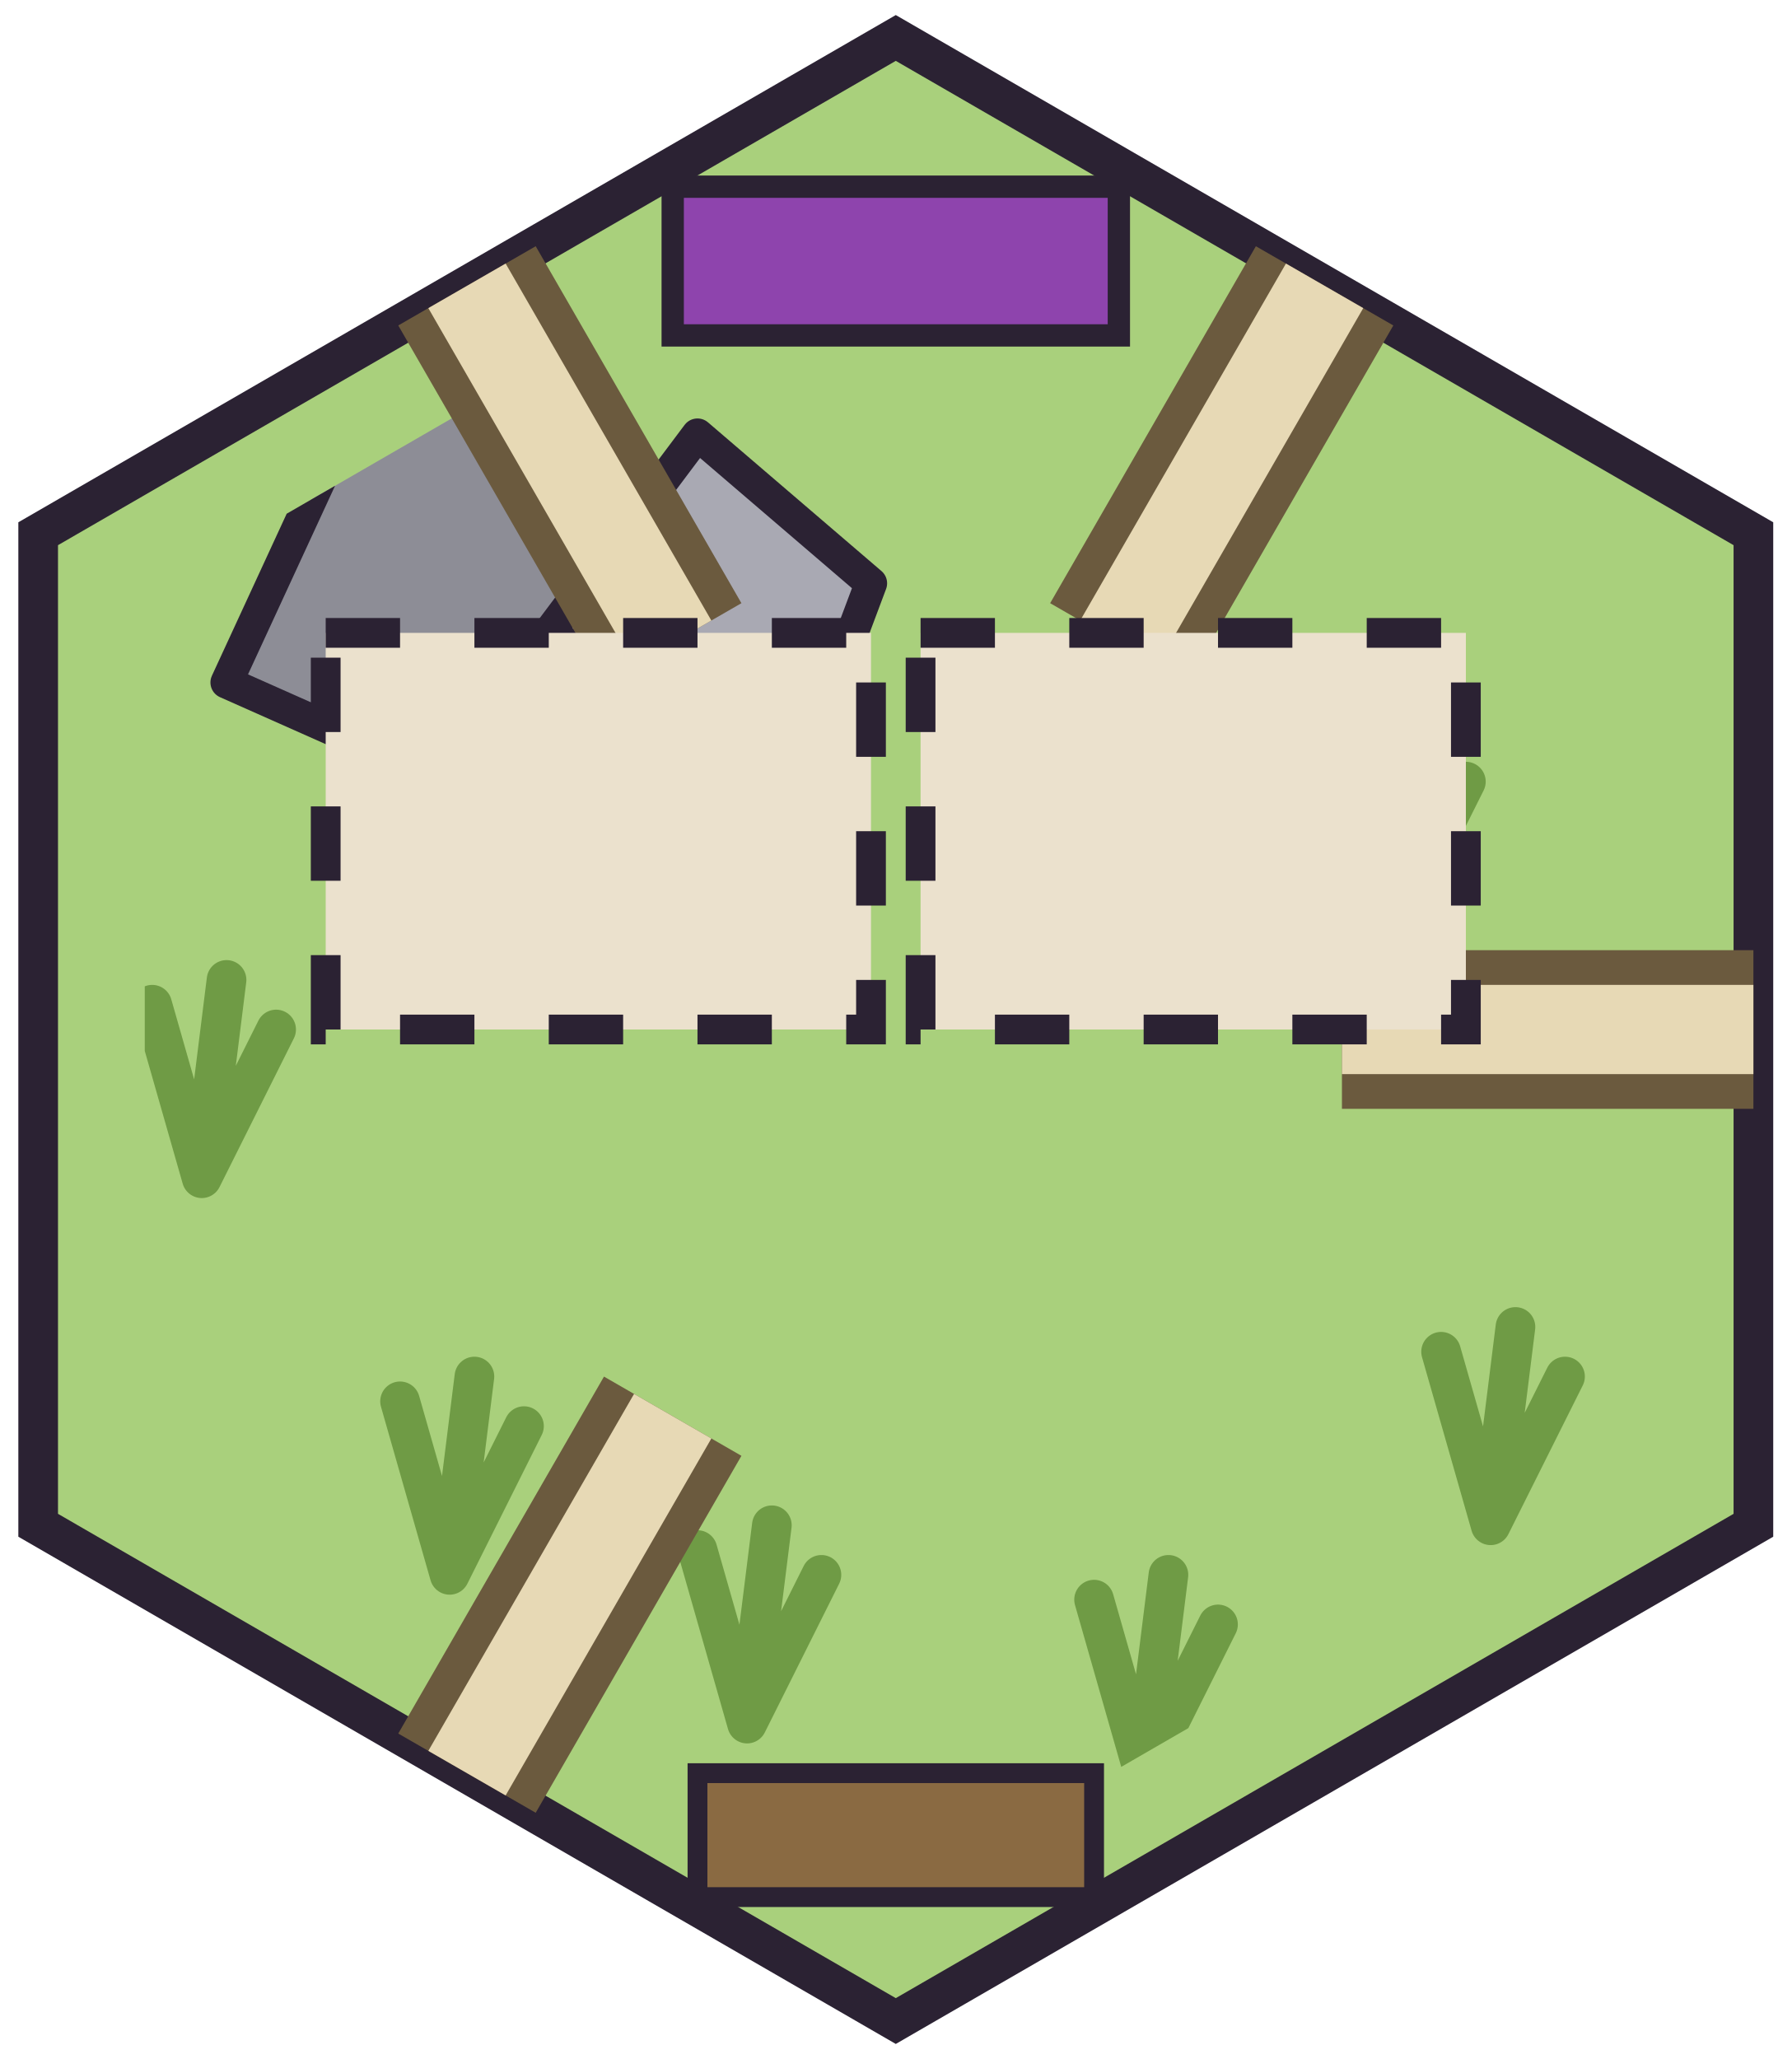
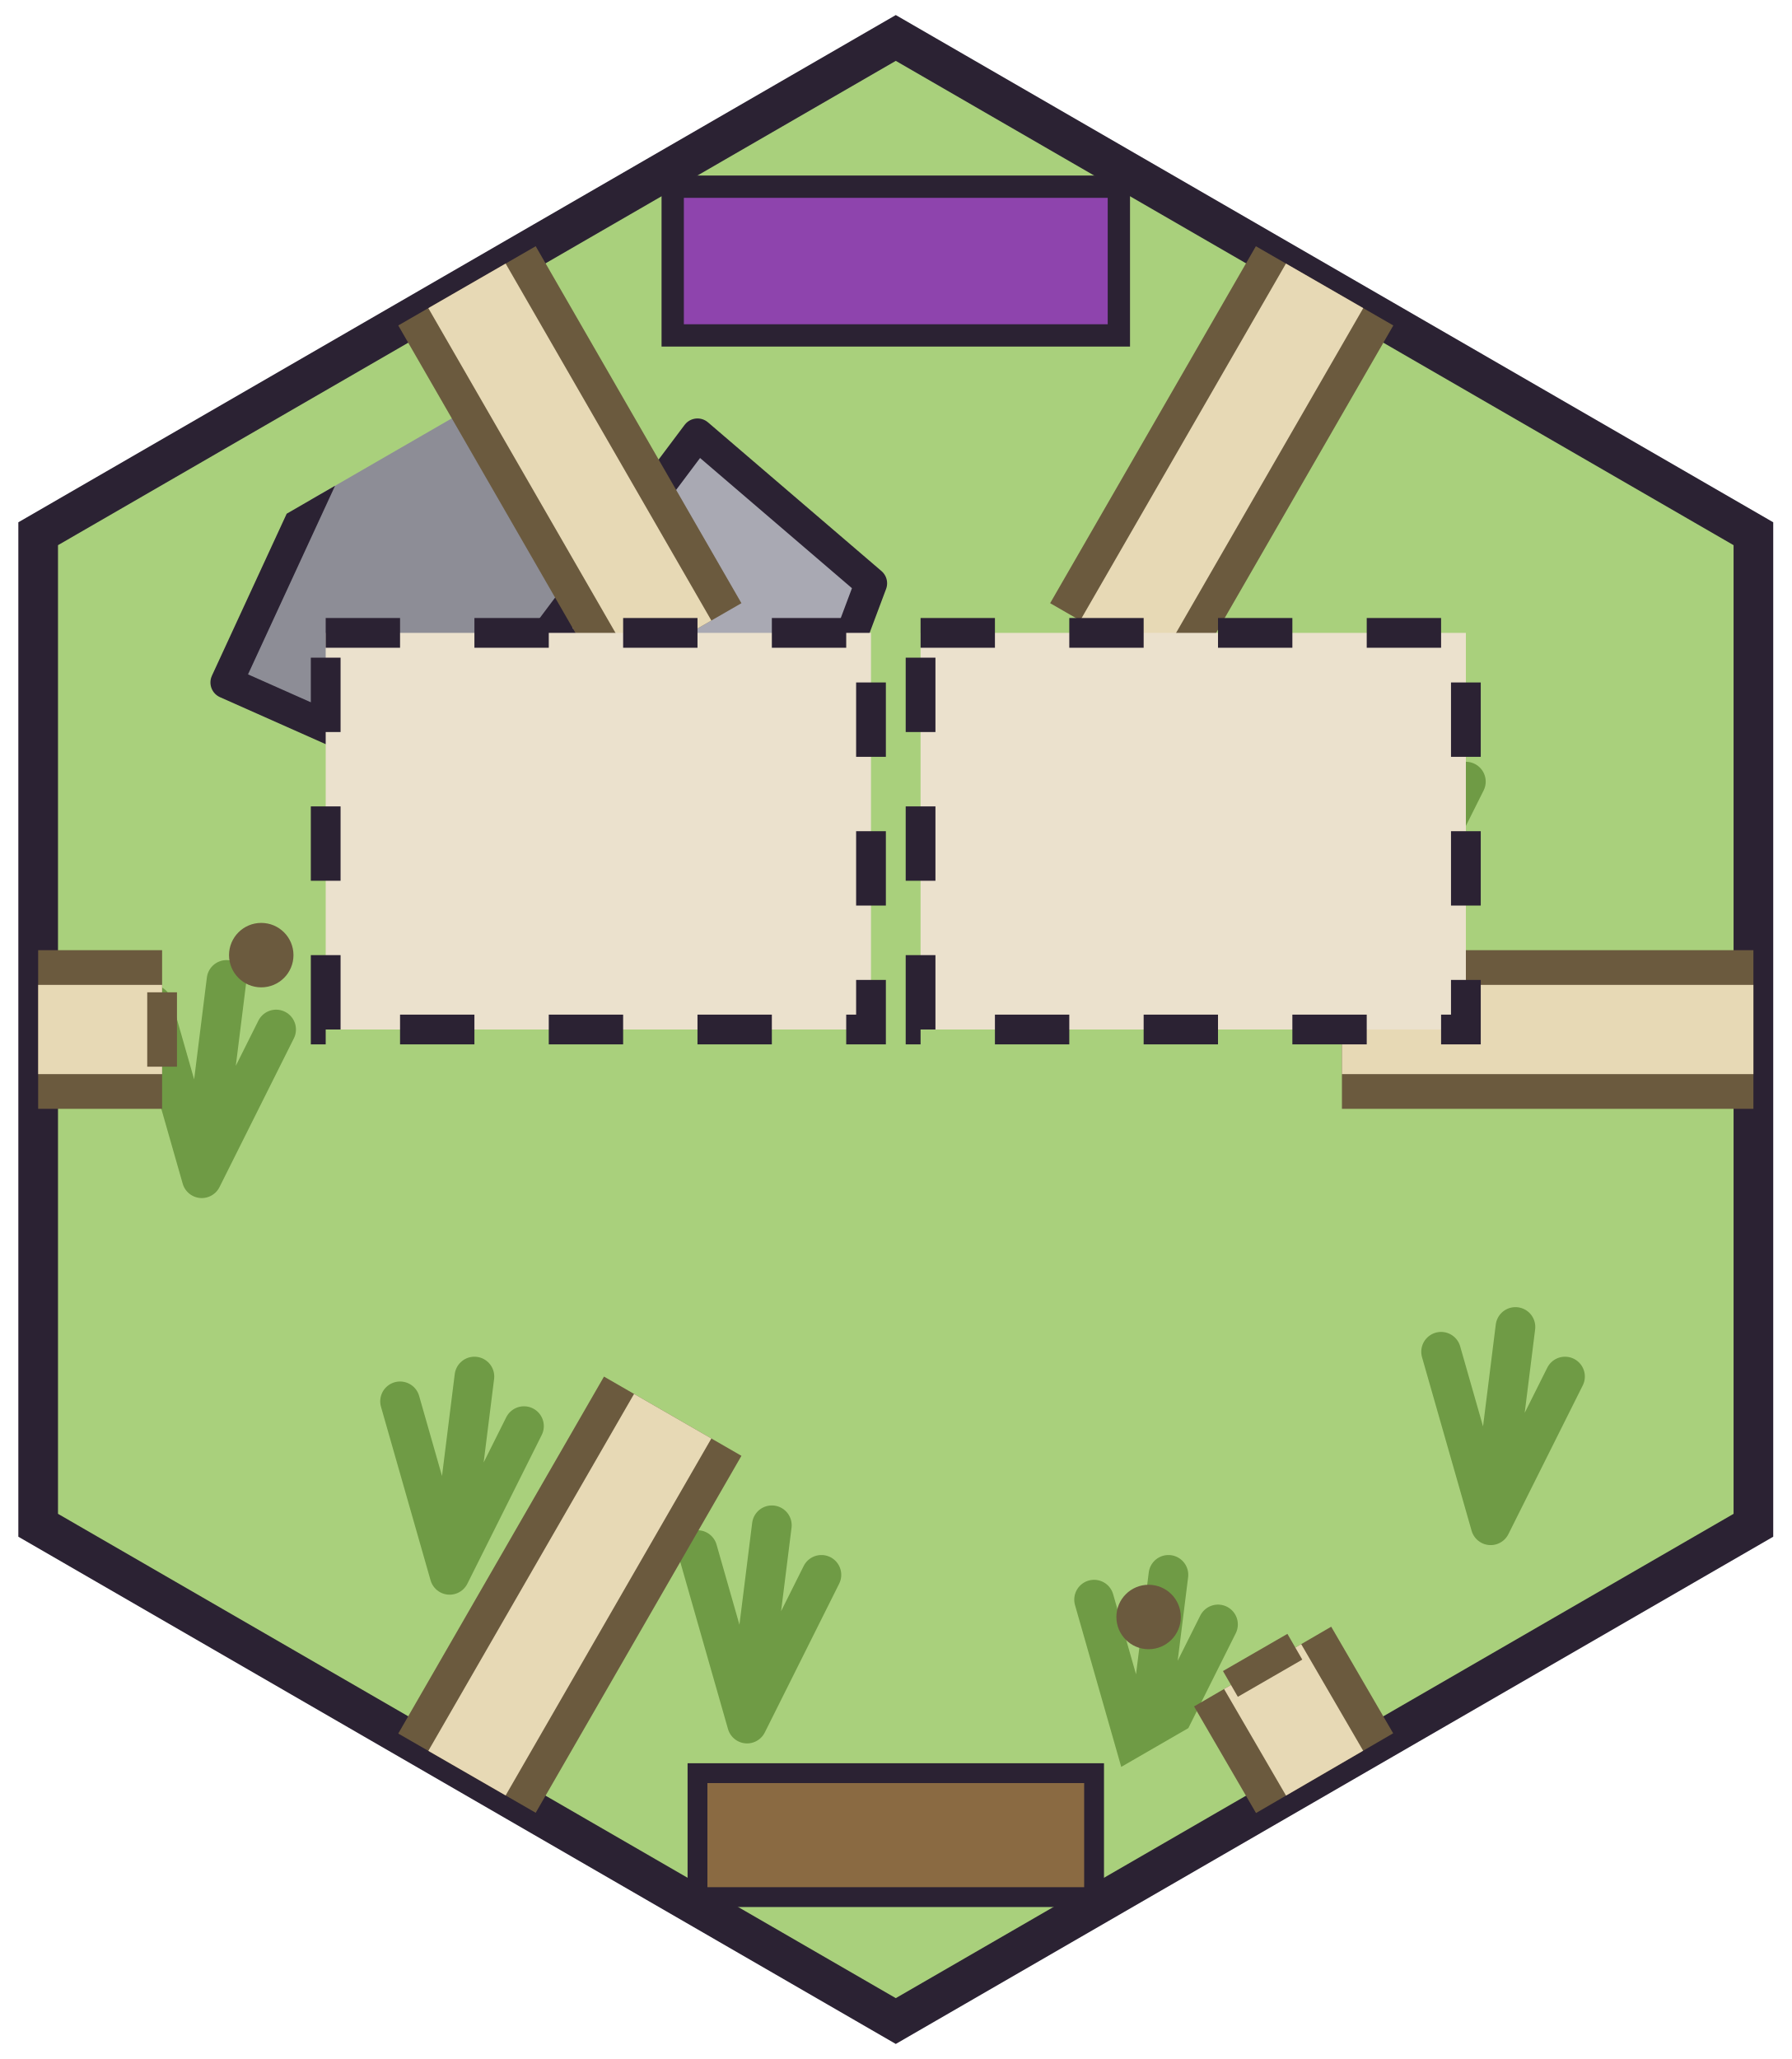
<svg xmlns="http://www.w3.org/2000/svg" viewBox="-36.14 -41.50 72.28 83.00" width="181" height="208" font-family="DejaVu Sans, Arial, sans-serif">
  <polygon points="34.6,20.0 0.0,40.0 -34.6,20.0 -34.6,-20.0 -0.0,-40.0 34.6,-20.0" fill="#a9d07c" stroke="#2b2233" stroke-width="1.6" />
  <clipPath id="c_iron">
    <polygon points="30.3,17.5 0.0,35.0 -30.3,17.5 -30.3,-17.5 -0.0,-35.0 30.3,-17.5" />
  </clipPath>
  <g clip-path="url(#c_iron)">
    <path d="M-18 22 l-2 -7 M-18 22 l1 -8 M-18 22 l3 -6" stroke="#6f9b45" stroke-width="1.6" fill="none" stroke-linecap="round" />
    <path d="M-6 28 l-2 -7 M-6 28 l1 -8 M-6 28 l3 -6" stroke="#6f9b45" stroke-width="1.6" fill="none" stroke-linecap="round" />
    <path d="M10 30 l-2 -7 M10 30 l1 -8 M10 30 l3 -6" stroke="#6f9b45" stroke-width="1.6" fill="none" stroke-linecap="round" />
    <path d="M24 20 l-2 -7 M24 20 l1 -8 M24 20 l3 -6" stroke="#6f9b45" stroke-width="1.6" fill="none" stroke-linecap="round" />
    <path d="M20 -4 l-2 -7 M20 -4 l1 -8 M20 -4 l3 -6" stroke="#6f9b45" stroke-width="1.6" fill="none" stroke-linecap="round" />
    <path d="M-28 6 l-2 -7 M-28 6 l1 -8 M-28 6 l3 -6" stroke="#6f9b45" stroke-width="1.6" fill="none" stroke-linecap="round" />
    <g stroke="#2b2233" stroke-width="1.3" stroke-linejoin="round">
      <polygon points="-27,-14 -21,-27 -12,-24 -11,-14 -18,-10" fill="#8d8d96" />
      <polygon points="-14,-16 -8,-24 -1,-18 -4,-10" fill="#a9a9b3" />
    </g>
  </g>
  <line x1="34.6" y1="0.0" x2="18.0" y2="0.0" stroke="#6b5a3e" stroke-width="6.4" />
  <line x1="34.6" y1="0.0" x2="18.0" y2="0.0" stroke="#e7d9b5" stroke-width="3.6" />
  <line x1="17.3" y1="-30.0" x2="9.0" y2="-15.6" stroke="#6b5a3e" stroke-width="6.4" />
  <line x1="17.3" y1="-30.0" x2="9.0" y2="-15.6" stroke="#e7d9b5" stroke-width="3.6" />
  <line x1="-17.3" y1="-30.0" x2="-9.0" y2="-15.6" stroke="#6b5a3e" stroke-width="6.4" />
  <line x1="-17.3" y1="-30.0" x2="-9.0" y2="-15.6" stroke="#e7d9b5" stroke-width="3.6" />
+   <line x1="-34.6" y1="0.0" x2="-29.6" y2="0.0" stroke="#6b5a3e" stroke-width="6.4" />
+   <line x1="-34.6" y1="0.0" x2="-29.6" y2="0.0" stroke="#e7d9b5" stroke-width="3.6" />
+   <line x1="-29.6" y1="-1.5" x2="-29.6" y2="1.5" stroke="#6b5a3e" stroke-width="1.2" />
+   <circle cx="-25.6" cy="-3.0" r="1.3" fill="#6b5a3e" />
  <line x1="-17.3" y1="30.0" x2="-9.0" y2="15.6" stroke="#6b5a3e" stroke-width="6.4" />
  <line x1="-17.3" y1="30.0" x2="-9.0" y2="15.6" stroke="#e7d9b5" stroke-width="3.6" />
+   <line x1="17.3" y1="30.0" x2="14.8" y2="25.7" stroke="#6b5a3e" stroke-width="6.4" />
+   <line x1="17.3" y1="30.0" x2="14.8" y2="25.7" stroke="#e7d9b5" stroke-width="3.6" />
+   <line x1="13.5" y1="26.4" x2="16.1" y2="24.9" stroke="#6b5a3e" stroke-width="1.2" />
+   <circle cx="10.2" cy="23.7" r="1.3" fill="#6b5a3e" />
  <rect x="-23" y="-16" width="22" height="16" fill="#ebe1cd" stroke="#2b2233" stroke-width="1.2" stroke-dasharray="3" />
  <rect x="1" y="-16" width="22" height="16" fill="#ebe1cd" stroke="#2b2233" stroke-width="1.2" stroke-dasharray="3" />
  <rect x="-9" y="-34" width="18" height="6" fill="#8e44ad" stroke="#2b2233" stroke-width="0.9" />
  <rect x="-8" y="30" width="16" height="5" fill="#8a6a42" stroke="#2b2233" stroke-width="0.8" />
</svg>
